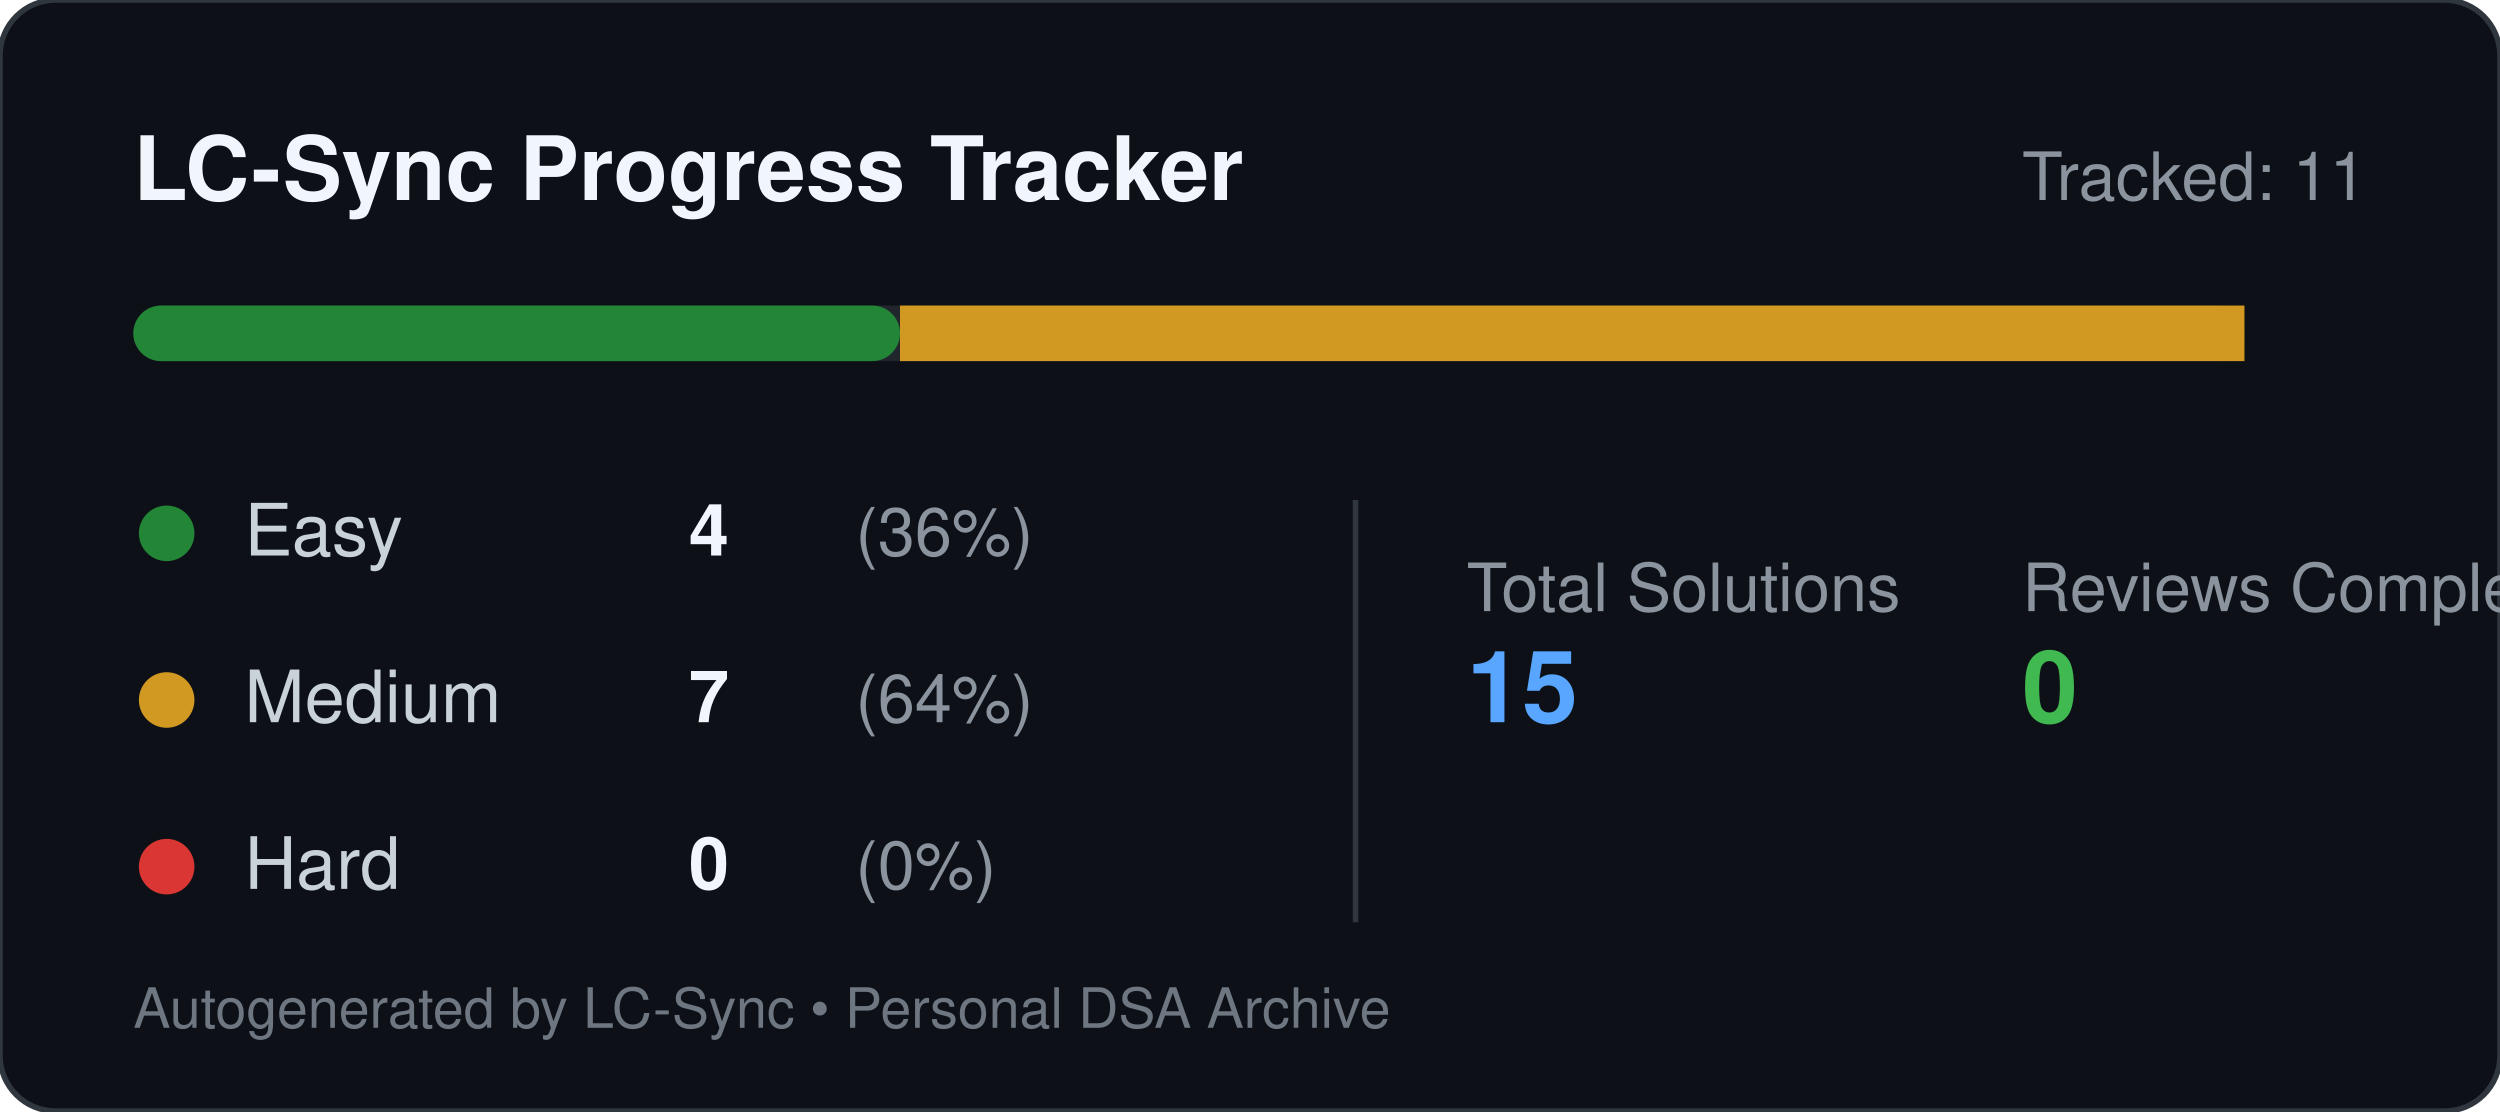
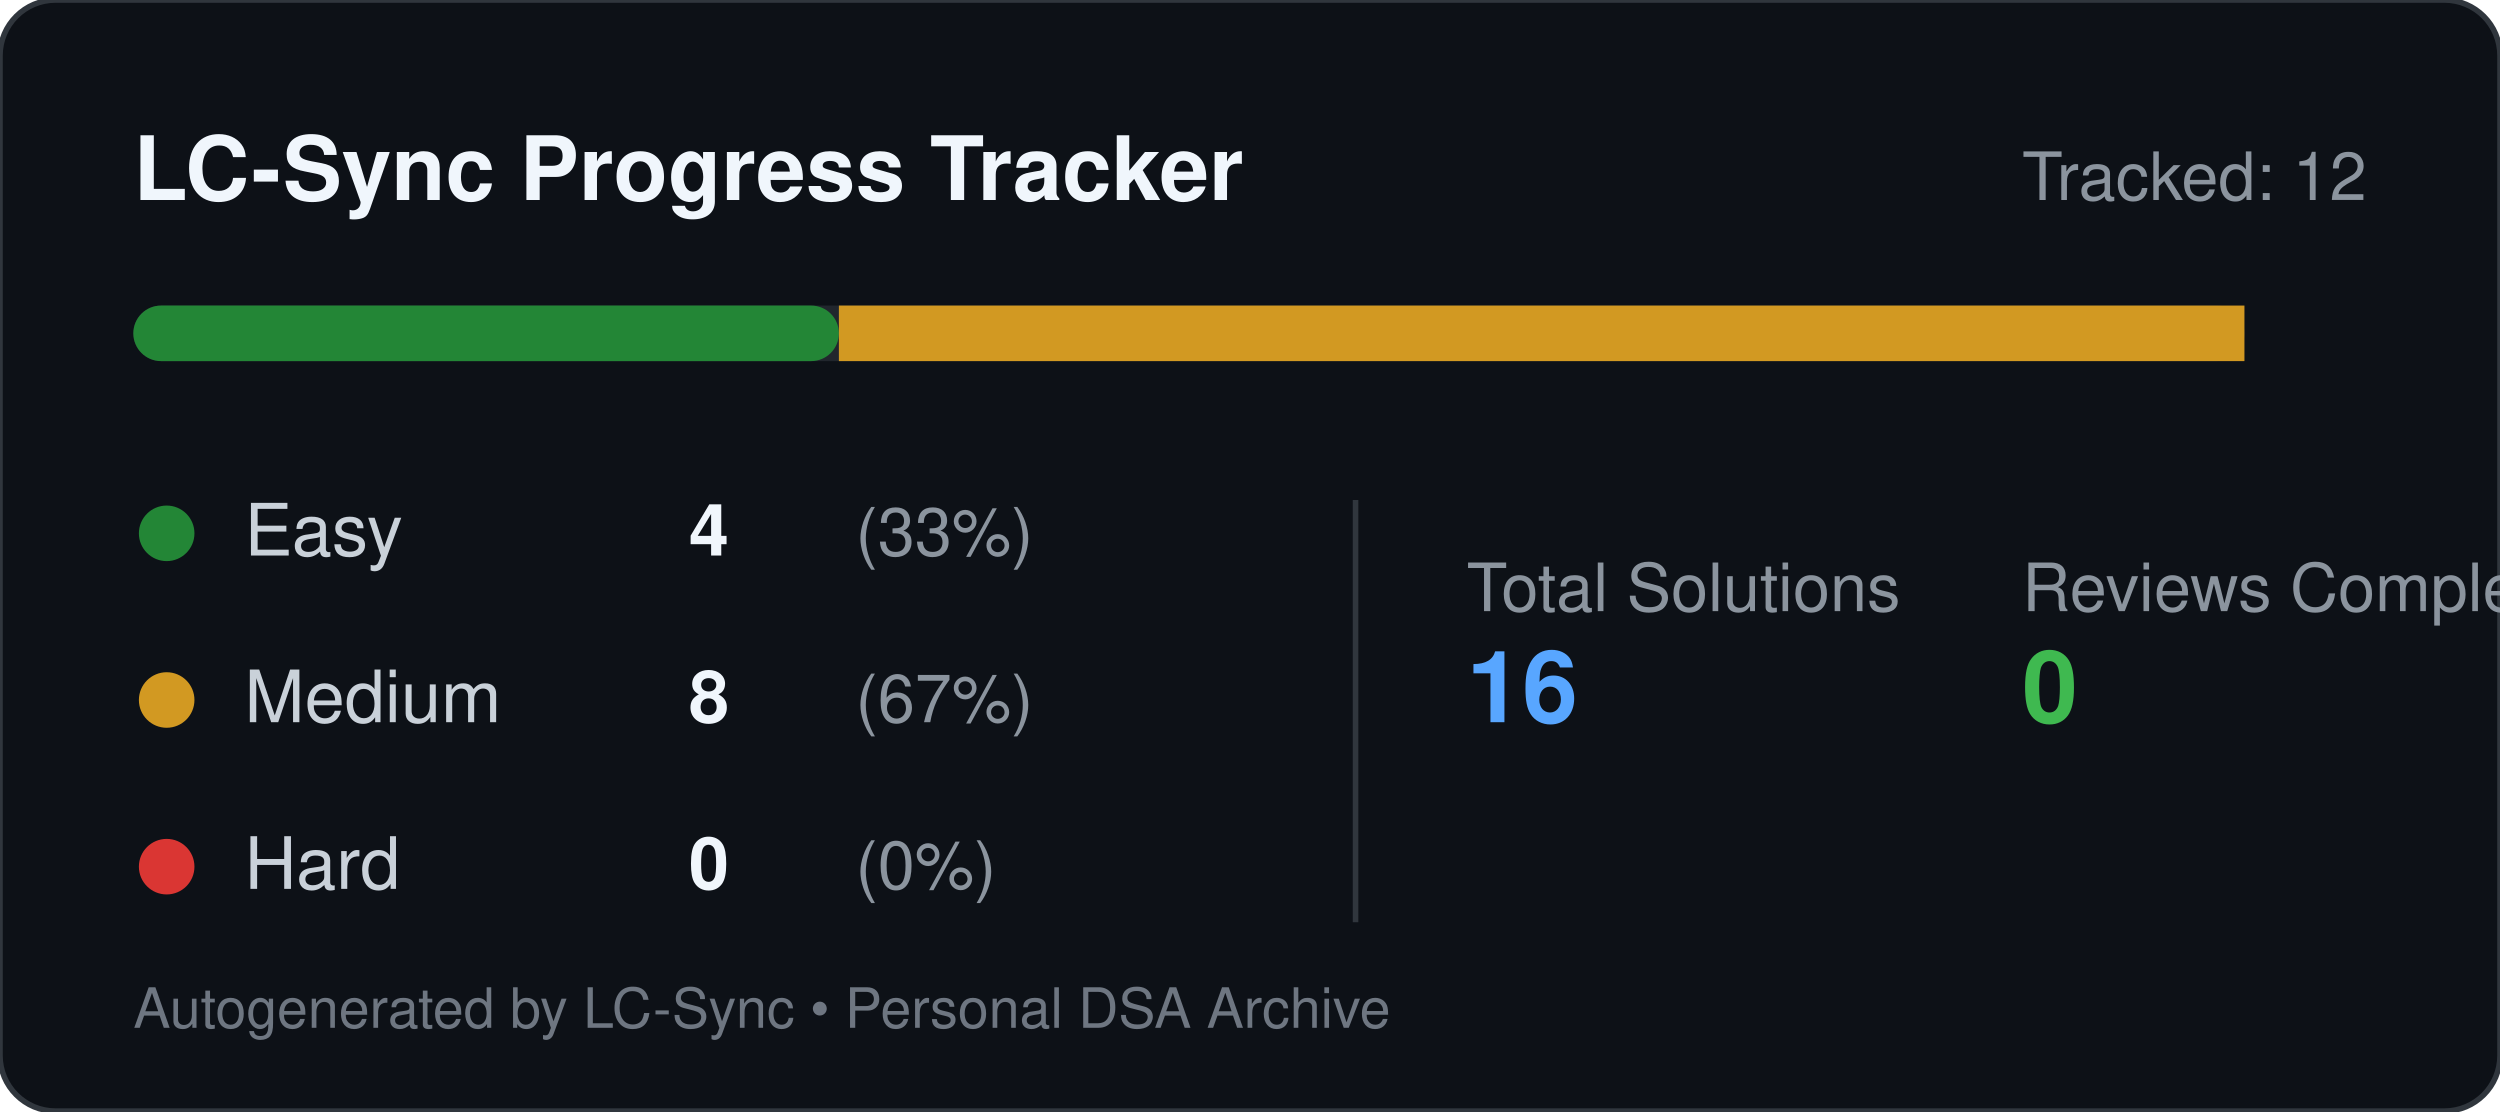
<svg xmlns="http://www.w3.org/2000/svg" width="450" height="200" viewBox="0 0 450 200" fill="none">
  <rect width="450" height="200" rx="10" fill="#0d1117" stroke="#30363d" stroke-width="1" />
  <text x="24" y="36" fill="#f0f6fc" font-family="-apple-system, BlinkMacSystemFont, 'Segoe UI', Helvetica, Arial, sans-serif" font-size="16" font-weight="600">LC-Sync Progress Tracker</text>
-   <text x="426" y="36" text-anchor="end" fill="#8b949e" font-family="-apple-system, BlinkMacSystemFont, 'Segoe UI', Helvetica, Arial, sans-serif" font-size="12">Tracked: 11</text>
+   <text x="426" y="36" text-anchor="end" fill="#8b949e" font-family="-apple-system, BlinkMacSystemFont, 'Segoe UI', Helvetica, Arial, sans-serif" font-size="12">Tracked: 12</text>
  <g transform="translate(24, 55)">
    <rect width="380" height="10" rx="5" fill="#21262d" />
-     <rect x="0" y="0" width="138" height="10" rx="5" fill="#238636" />
-     <rect x="138" y="0" width="242" height="10" fill="#d29922" />
+     <rect x="0" y="0" width="127" height="10" rx="5" fill="#238636" />
+     <rect x="127" y="0" width="253" height="10" fill="#d29922" />
    <rect x="380" y="0" width="0" height="10" rx="5" fill="#da3633" />
  </g>
  <g transform="translate(24, 90)" font-family="-apple-system, BlinkMacSystemFont, 'Segoe UI', Helvetica, Arial, sans-serif">
    <circle cx="6" cy="6" r="5" fill="#238636" />
    <text x="20" y="10" fill="#c9d1d9" font-size="13">Easy</text>
    <text x="100" y="10" fill="#f0f6fc" font-size="13" font-weight="600">4</text>
-     <text x="130" y="10" fill="#8b949e" font-size="12">(36%)</text>
+     <text x="130" y="10" fill="#8b949e" font-size="12">(33%)</text>
    <circle cx="6" cy="36" r="5" fill="#d29922" />
    <text x="20" y="40" fill="#c9d1d9" font-size="13">Medium</text>
-     <text x="100" y="40" fill="#f0f6fc" font-size="13" font-weight="600">7</text>
-     <text x="130" y="40" fill="#8b949e" font-size="12">(64%)</text>
+     <text x="100" y="40" fill="#f0f6fc" font-size="13" font-weight="600">8</text>
+     <text x="130" y="40" fill="#8b949e" font-size="12">(67%)</text>
    <circle cx="6" cy="66" r="5" fill="#da3633" />
    <text x="20" y="70" fill="#c9d1d9" font-size="13">Hard</text>
    <text x="100" y="70" fill="#f0f6fc" font-size="13" font-weight="600">0</text>
    <text x="130" y="70" fill="#8b949e" font-size="12">(0%)</text>
    <line x1="220" y1="0" x2="220" y2="76" stroke="#30363d" stroke-width="1" />
    <text x="240" y="20" fill="#8b949e" font-size="12">Total Solutions</text>
-     <text x="240" y="40" fill="#58a6ff" font-size="18" font-weight="600">15</text>
+     <text x="240" y="40" fill="#58a6ff" font-size="18" font-weight="600">16</text>
    <text x="340" y="20" fill="#8b949e" font-size="12">Reviews Completed</text>
    <text x="340" y="40" fill="#3fb950" font-size="18" font-weight="600">0</text>
  </g>
  <text x="24" y="185" fill="#6e7681" font-family="-apple-system, BlinkMacSystemFont, 'Segoe UI', Helvetica, Arial, sans-serif" font-size="10">Autogenerated by LC-Sync • Personal DSA Archive</text>
</svg>
